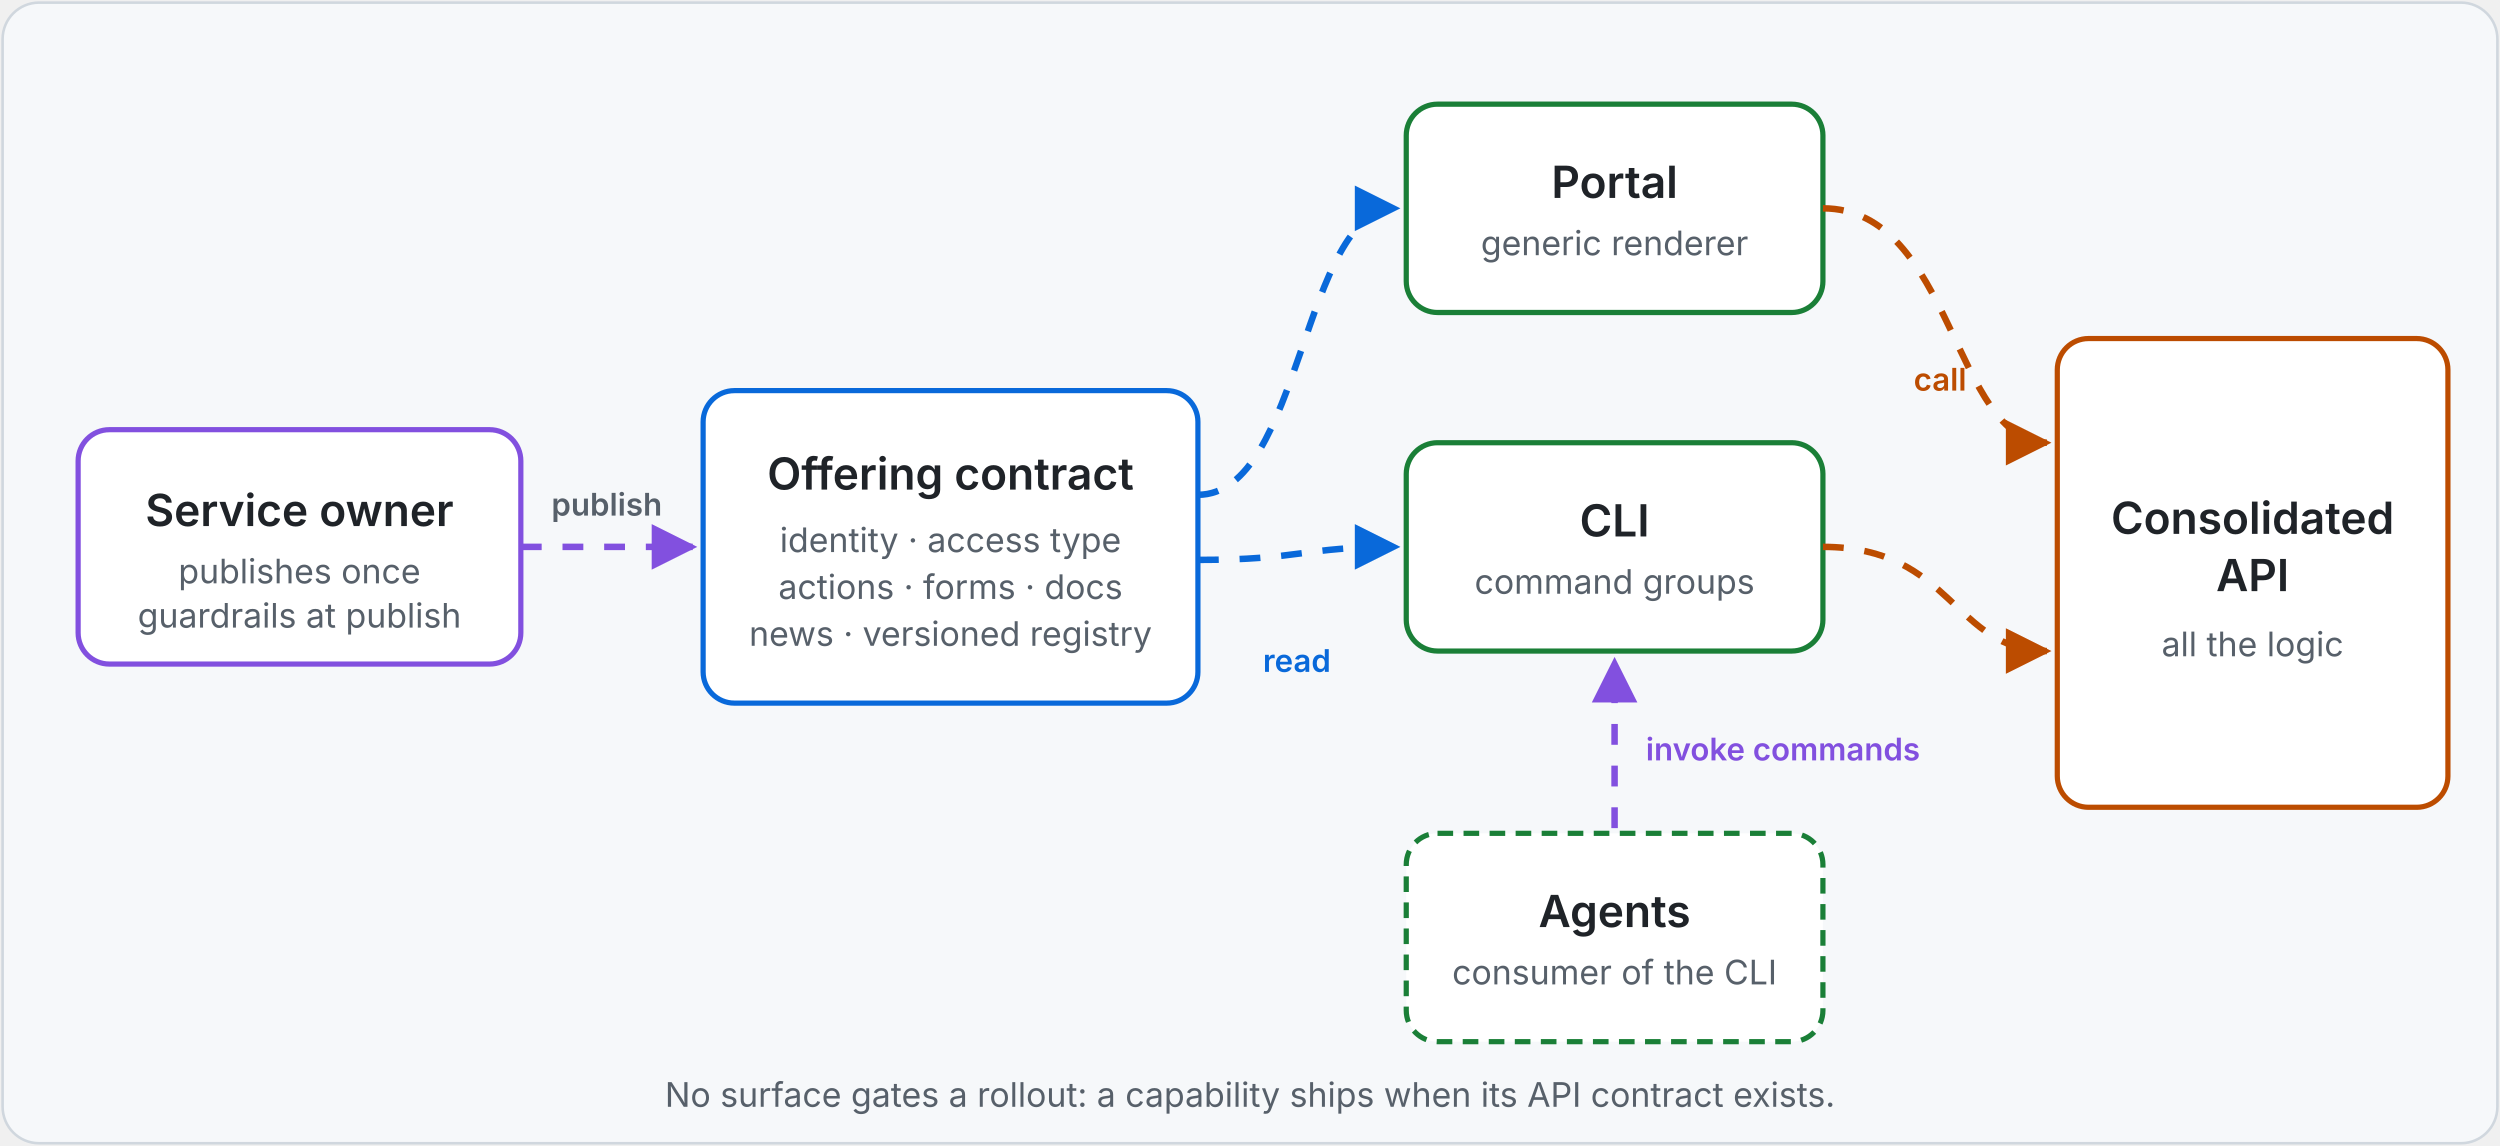
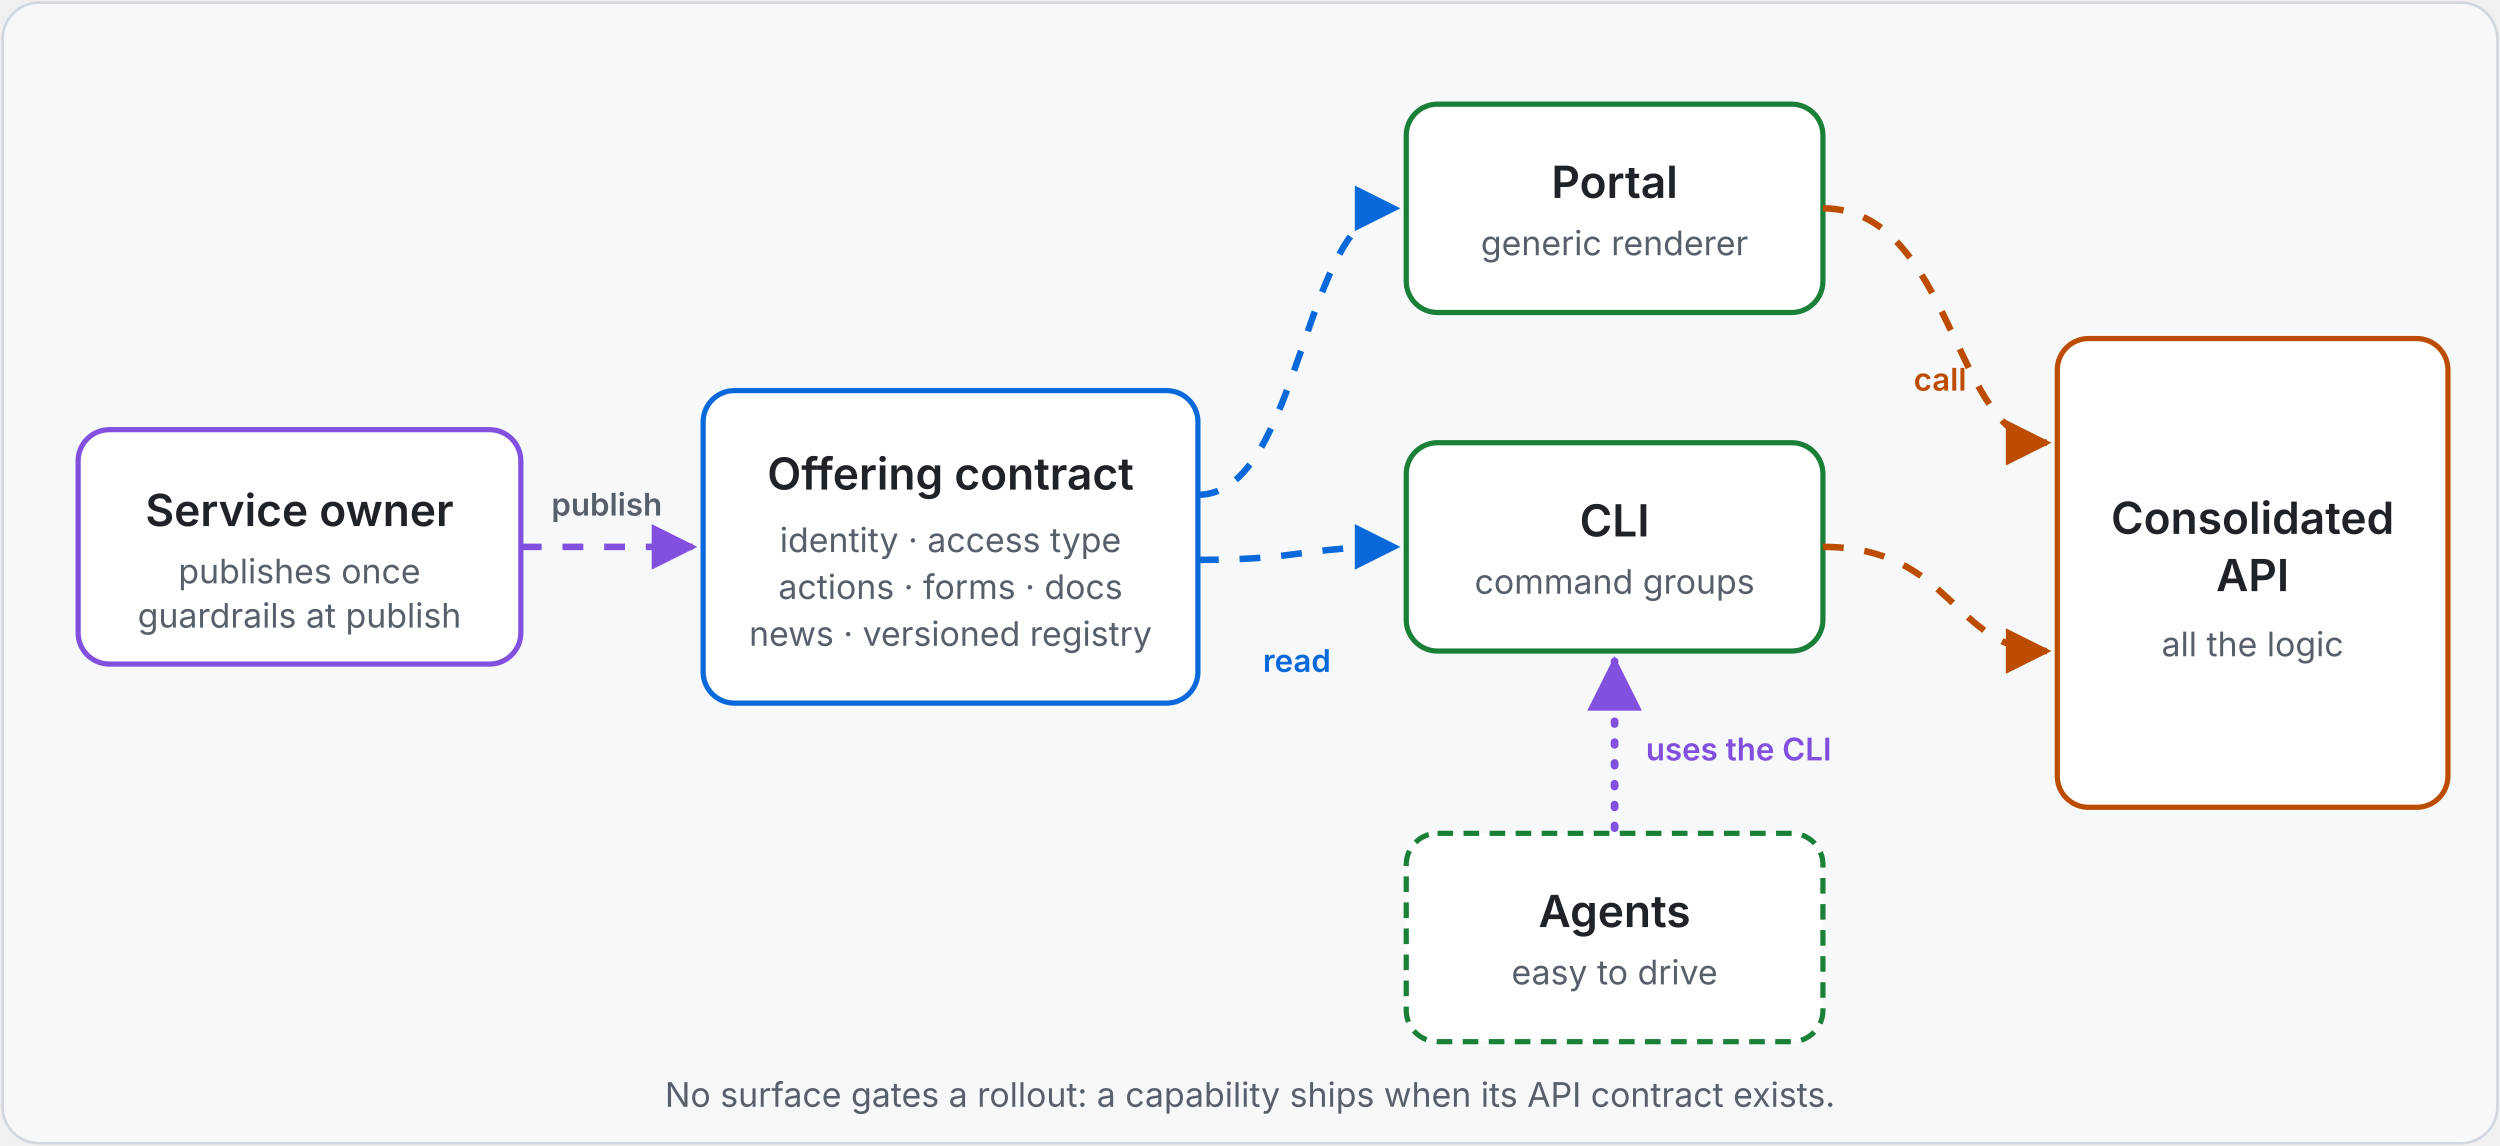
<svg xmlns="http://www.w3.org/2000/svg" viewBox="0 0 960 440" width="960" height="440" role="img" aria-labelledby="t d">
  <defs>
    <style>
      .bg{fill:#f6f8fa;stroke:#d0d7de}
      .box{fill:#fff;stroke-width:2}
      .own{stroke:#8250df}.reg{stroke:#0969da}.srf{stroke:#1a7f37}.api{stroke:#bc4c00}
      .h{font:600 17px system-ui,-apple-system,Segoe UI,sans-serif;fill:#1f2328}
      .s{font:13px system-ui,-apple-system,Segoe UI,sans-serif;fill:#57606a}
      .lbl{font:600 12px system-ui,-apple-system,Segoe UI,sans-serif;fill:#57606a}
      .flow{fill:none;stroke-width:2.5;stroke-dasharray:8 8;animation:dash 1.2s linear infinite}
+       .dot{fill:none;stroke:#8250df;stroke-width:3;stroke-dasharray:1 7;stroke-linecap:round}
      .read{stroke:#0969da}.call{stroke:#bc4c00}.pub{stroke:#8250df}
      @keyframes dash{to{stroke-dashoffset:-16}}
      .pulse{animation:pulse 3s ease-in-out infinite}
      @keyframes pulse{0%,100%{opacity:1}50%{opacity:.55}}
      @media (prefers-reduced-motion:reduce){.flow,.pulse{animation:none}}
    </style>
    <marker id="aP" viewBox="0 0 10 10" refX="9" refY="5" markerWidth="7" markerHeight="7" orient="auto">
      <path d="M0 0L10 5L0 10z" fill="#8250df" />
    </marker>
    <marker id="aB" viewBox="0 0 10 10" refX="9" refY="5" markerWidth="7" markerHeight="7" orient="auto">
      <path d="M0 0L10 5L0 10z" fill="#0969da" />
    </marker>
    <marker id="aO" viewBox="0 0 10 10" refX="9" refY="5" markerWidth="7" markerHeight="7" orient="auto">
      <path d="M0 0L10 5L0 10z" fill="#bc4c00" />
    </marker>
  </defs>
  <rect class="bg" x="1" y="1" width="958" height="438" rx="14" />
  <rect class="box own" x="30" y="165" width="170" height="90" rx="12" />
  <text class="h" x="115" y="202" text-anchor="middle">Service owner</text>
  <text class="s" x="115" y="224" text-anchor="middle">publishes once</text>
  <text class="s" x="115" y="241" text-anchor="middle">guardrails at publish</text>
  <g class="pulse">
    <rect class="box reg" x="270" y="150" width="190" height="120" rx="12" />
    <text class="h" x="365" y="188" text-anchor="middle">Offering contract</text>
    <text class="s" x="365" y="212" text-anchor="middle">identity · access type</text>
    <text class="s" x="365" y="230" text-anchor="middle">actions · forms · docs</text>
    <text class="s" x="365" y="248" text-anchor="middle">news · versioned registry</text>
  </g>
  <rect class="box srf" x="540" y="40" width="160" height="80" rx="12" />
  <text class="h" x="620" y="76" text-anchor="middle">Portal</text>
  <text class="s" x="620" y="98" text-anchor="middle">generic renderer</text>
  <rect class="box srf" x="540" y="170" width="160" height="80" rx="12" />
  <text class="h" x="620" y="206" text-anchor="middle">CLI</text>
  <text class="s" x="620" y="228" text-anchor="middle">command groups</text>
  <rect class="box srf" x="540" y="320" width="160" height="80" rx="12" stroke-dasharray="6 4" />
  <text class="h" x="620" y="356" text-anchor="middle">Agents</text>
-   <text class="s" x="620" y="378" text-anchor="middle">consumer of the CLI</text>
+   <text class="s" x="620" y="378" text-anchor="middle">easy to drive</text>
  <rect class="box api" x="790" y="130" width="150" height="180" rx="12" />
  <text class="h" x="865" y="205" text-anchor="middle">Consolidated</text>
  <text class="h" x="865" y="227" text-anchor="middle">API</text>
  <text class="s" x="865" y="252" text-anchor="middle">all the logic</text>
  <path class="flow pub" d="M200 210 H266" marker-end="url(#aP)" />
  <text class="lbl" x="233" y="198" text-anchor="middle">publish</text>
  <path class="flow read" d="M460 190 C500 190 500 80 536 80" marker-end="url(#aB)" />
  <path class="flow read" d="M460 215 C500 215 500 210 536 210" marker-end="url(#aB)" />
  <text class="lbl" x="498" y="258" text-anchor="middle" style="fill:#0969da">read</text>
  <path class="flow call" d="M700 80 C750 80 750 170 786 170" marker-end="url(#aO)" />
  <path class="flow call" d="M700 210 C750 210 750 250 786 250" marker-end="url(#aO)" />
  <text class="lbl" x="745" y="150" text-anchor="middle" style="fill:#bc4c00">call</text>
-   <path class="flow pub" d="M620 318 V254" marker-end="url(#aP)" />
-   <text class="lbl" x="632" y="292" style="fill:#8250df">invoke commands</text>
+   <path class="dot" d="M620 318 V254" marker-end="url(#aP)" />
+   <text class="lbl" x="632" y="292" style="fill:#8250df">uses the CLI</text>
  <text class="s" x="480" y="425" text-anchor="middle">No surface gates a rollout: a capability ships when its API contract exists.</text>
</svg>
